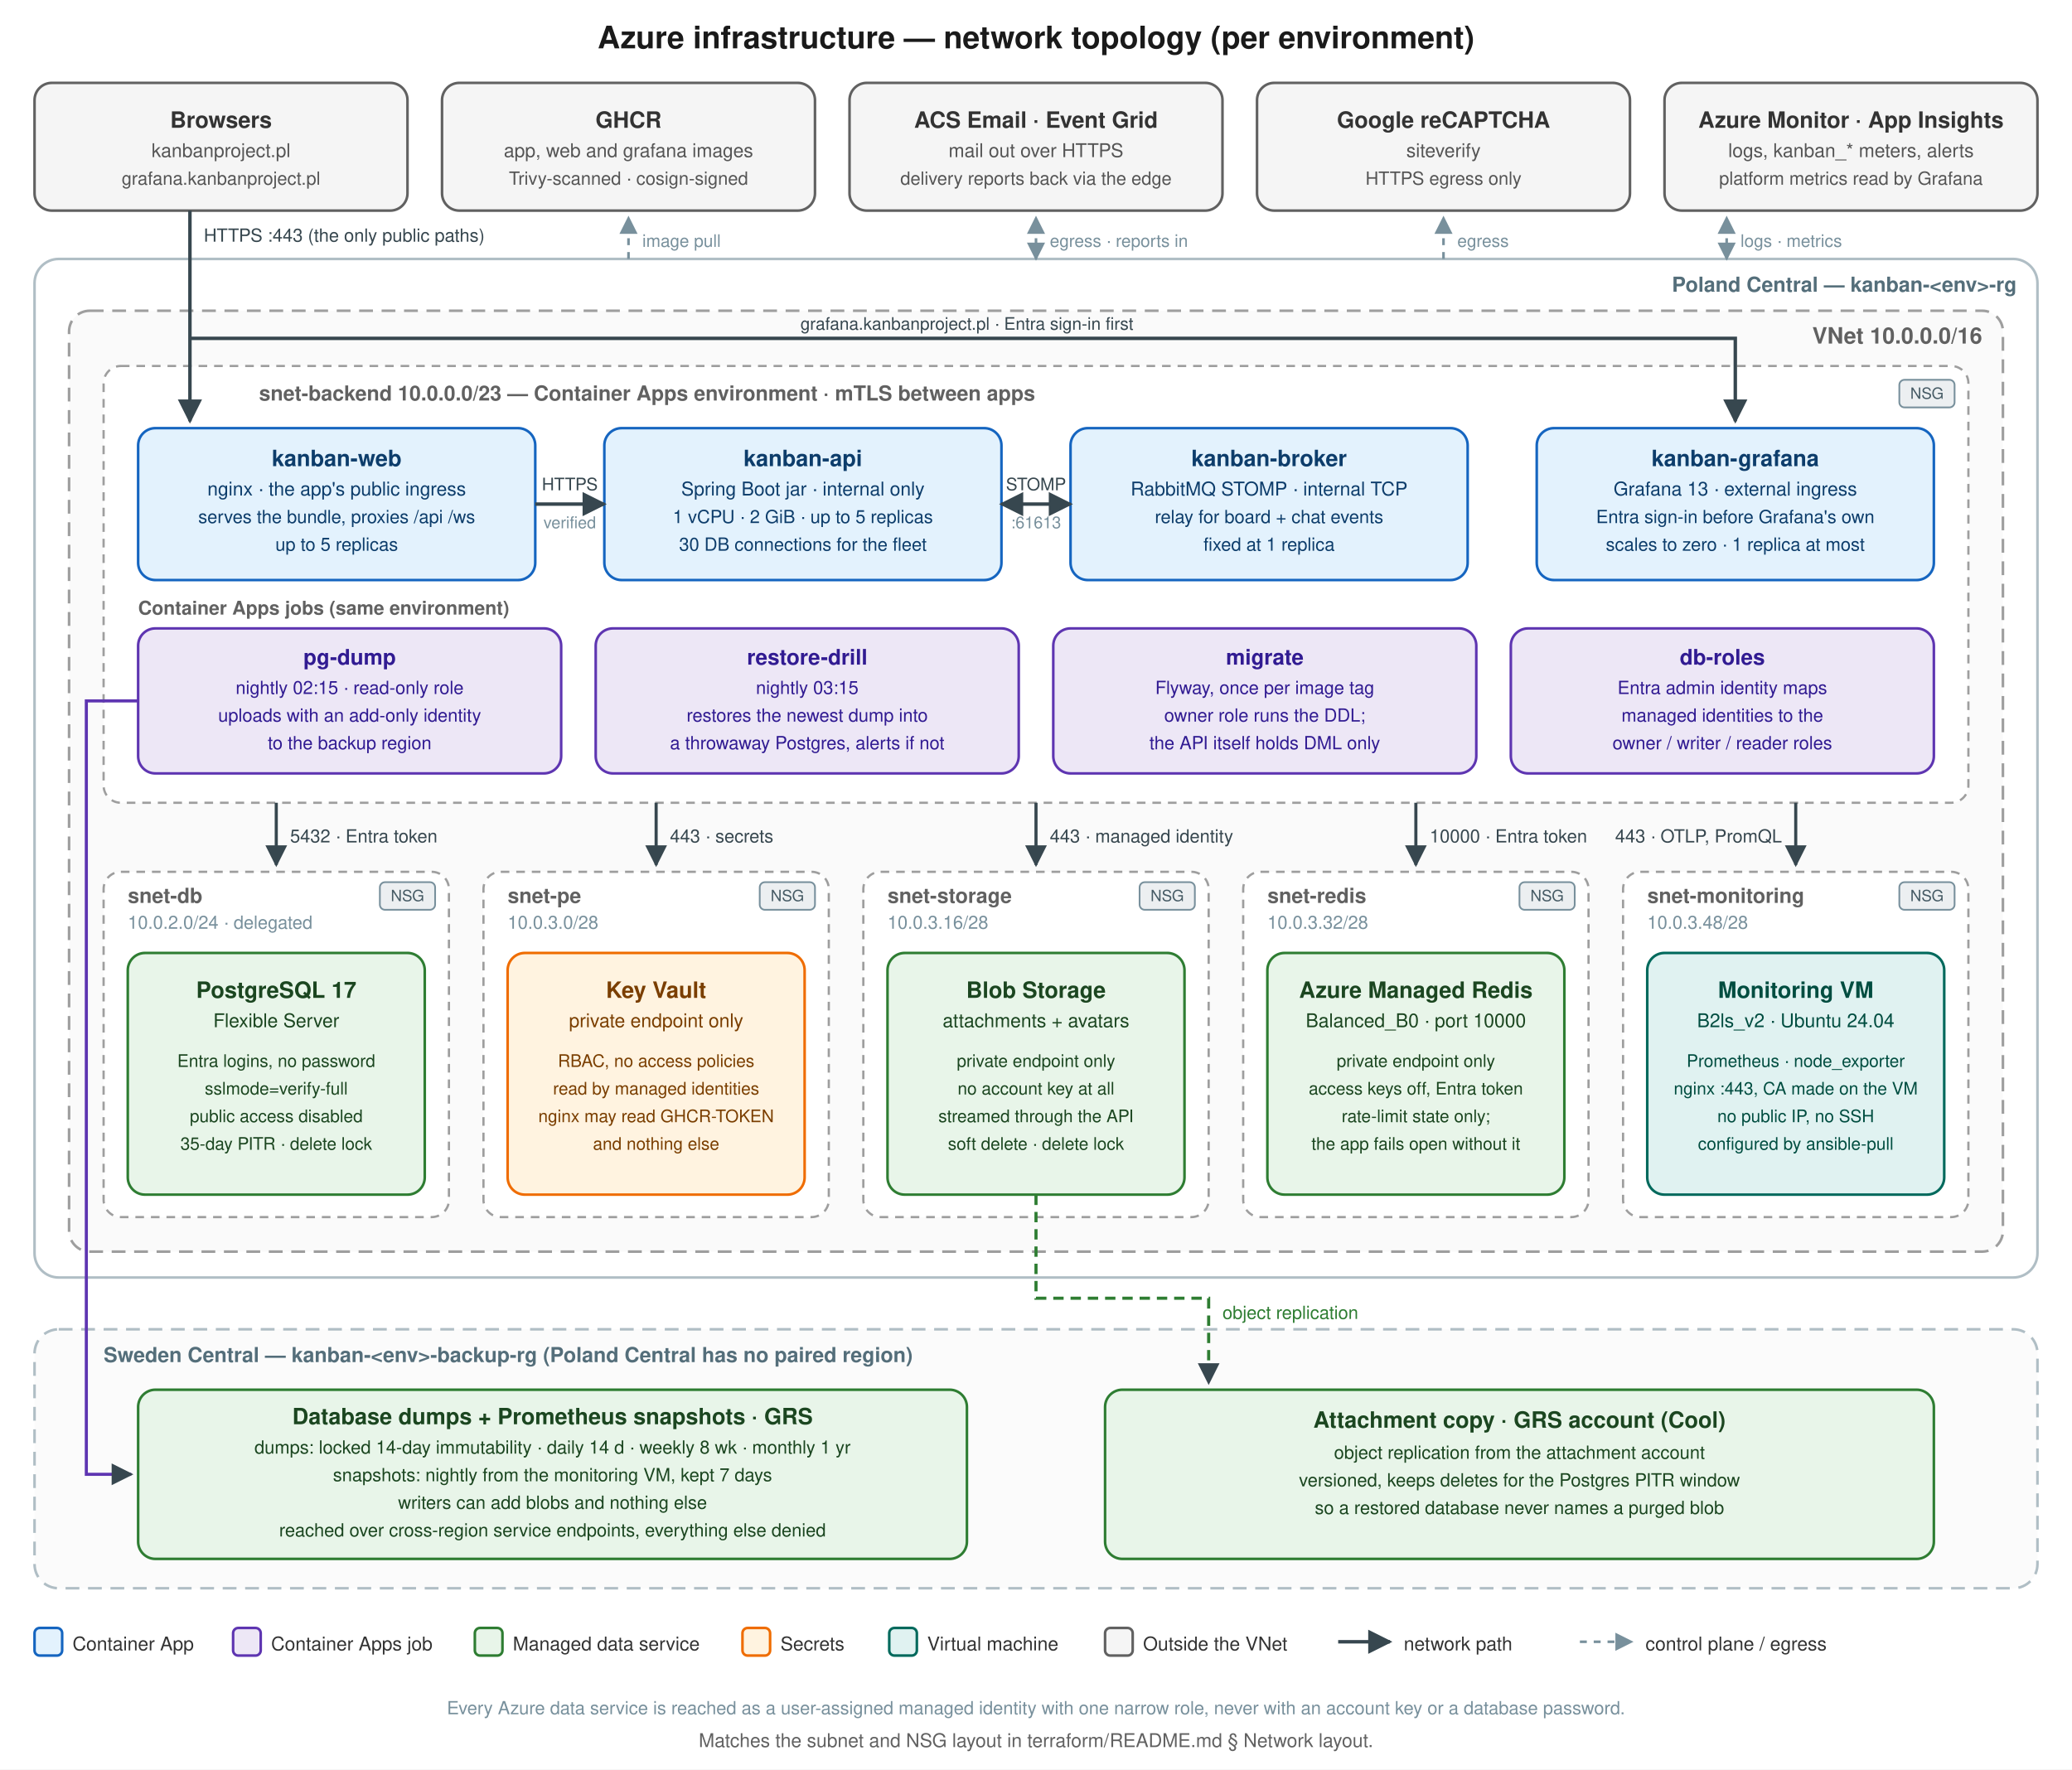
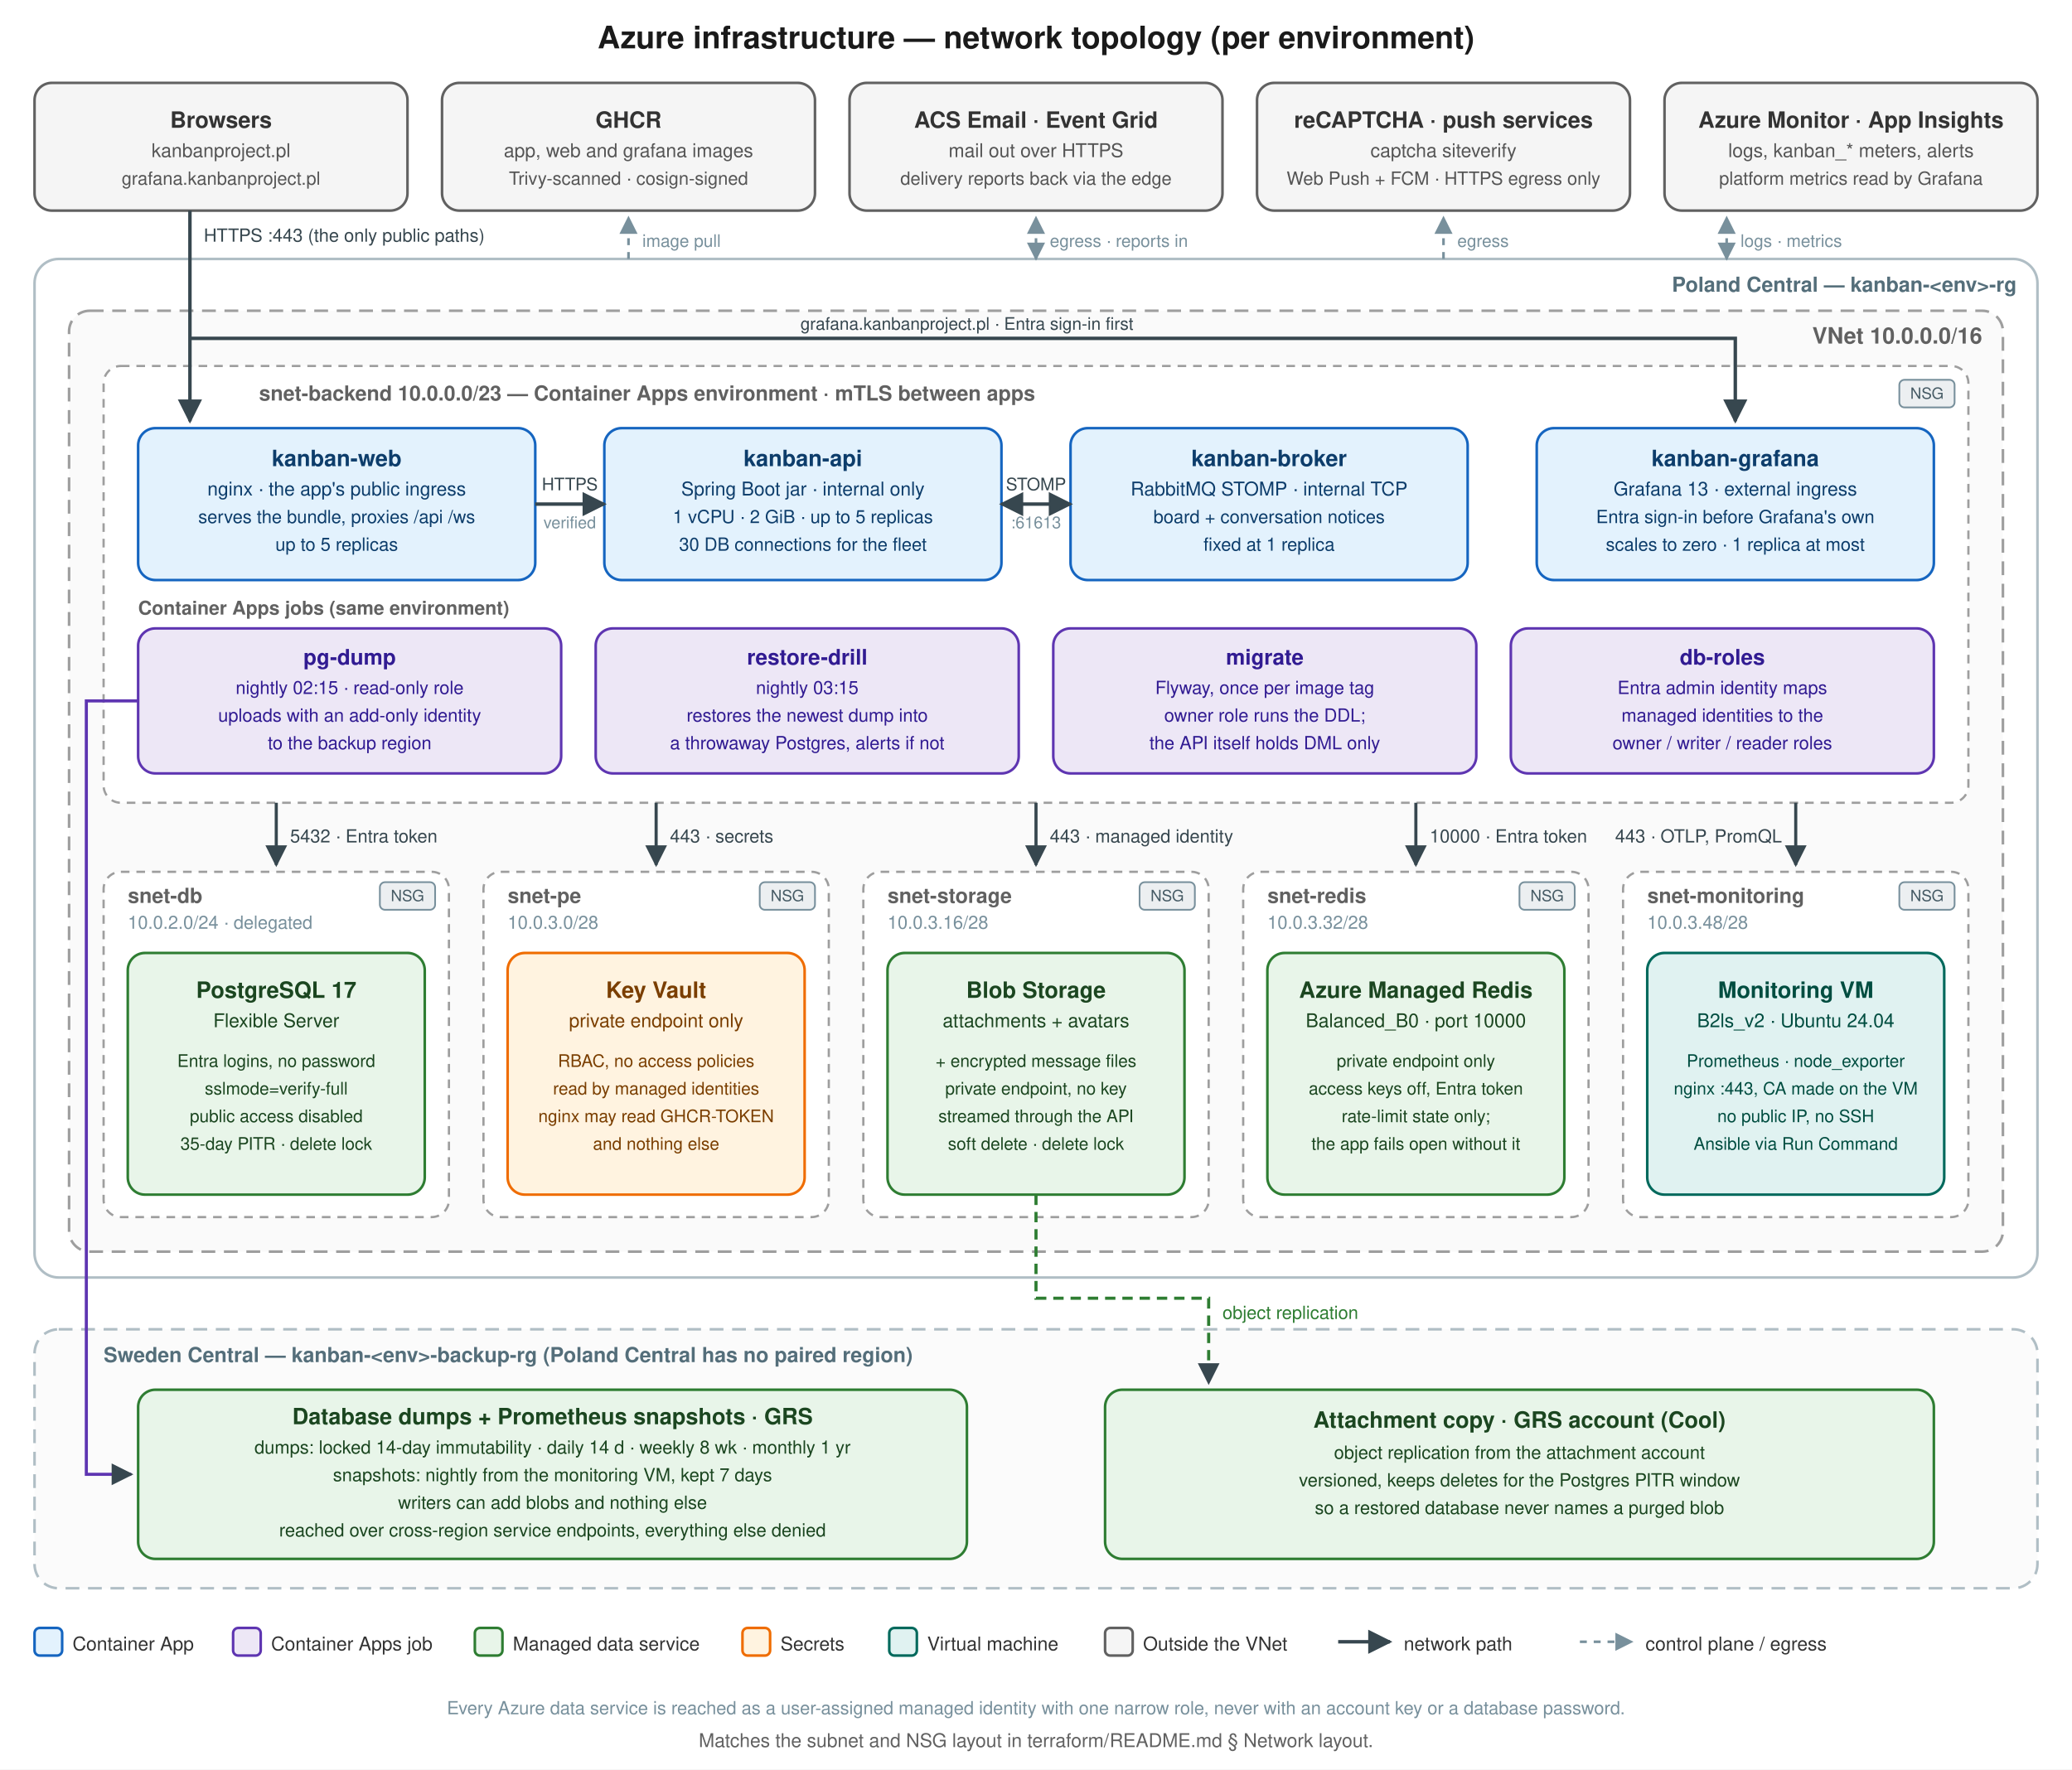
<svg xmlns="http://www.w3.org/2000/svg" viewBox="0 0 1200 1025" font-family="'Segoe UI', Helvetica, Arial, sans-serif">
  <rect x="0" y="0" width="1200" height="1025" fill="#ffffff" />
  <defs>
    <marker id="arrowSolid" viewBox="0 0 10 10" refX="9" refY="5" markerWidth="7" markerHeight="7" orient="auto-start-reverse">
      <path d="M0,0 L10,5 L0,10 z" fill="#37474f" />
    </marker>
    <marker id="arrowDashed" viewBox="0 0 10 10" refX="9" refY="5" markerWidth="7" markerHeight="7" orient="auto-start-reverse">
      <path d="M0,0 L10,5 L0,10 z" fill="#78909c" />
    </marker>
  </defs>
  <text x="600" y="28" text-anchor="middle" font-size="18" font-weight="600" fill="#1a1a1a">Azure infrastructure — network topology (per environment)</text>
  <rect x="20" y="48" width="216" height="74" rx="10" fill="#f5f5f5" stroke="#616161" stroke-width="1.5" />
  <text x="128" y="74" text-anchor="middle" font-size="13" font-weight="600" fill="#333333">Browsers</text>
  <text x="128" y="91" text-anchor="middle" font-size="11" fill="#555555">kanbanproject.pl</text>
  <text x="128" y="107" text-anchor="middle" font-size="10.5" fill="#555555">grafana.kanbanproject.pl</text>
  <rect x="256" y="48" width="216" height="74" rx="10" fill="#f5f5f5" stroke="#616161" stroke-width="1.5" />
  <text x="364" y="74" text-anchor="middle" font-size="13" font-weight="600" fill="#333333">GHCR</text>
  <text x="364" y="91" text-anchor="middle" font-size="11" fill="#555555">app, web and grafana images</text>
  <text x="364" y="107" text-anchor="middle" font-size="10.5" fill="#555555">Trivy-scanned · cosign-signed</text>
  <rect x="492" y="48" width="216" height="74" rx="10" fill="#f5f5f5" stroke="#616161" stroke-width="1.5" />
  <text x="600" y="74" text-anchor="middle" font-size="13" font-weight="600" fill="#333333">ACS Email · Event Grid</text>
  <text x="600" y="91" text-anchor="middle" font-size="11" fill="#555555">mail out over HTTPS</text>
  <text x="600" y="107" text-anchor="middle" font-size="10.5" fill="#555555">delivery reports back via the edge</text>
  <rect x="728" y="48" width="216" height="74" rx="10" fill="#f5f5f5" stroke="#616161" stroke-width="1.5" />
-   <text x="836" y="74" text-anchor="middle" font-size="13" font-weight="600" fill="#333333">Google reCAPTCHA</text>
-   <text x="836" y="91" text-anchor="middle" font-size="11" fill="#555555">siteverify</text>
-   <text x="836" y="107" text-anchor="middle" font-size="10.5" fill="#555555">HTTPS egress only</text>
+   <text x="836" y="74" text-anchor="middle" font-size="13" font-weight="600" fill="#333333">reCAPTCHA · push services</text>
+   <text x="836" y="91" text-anchor="middle" font-size="11" fill="#555555">captcha siteverify</text>
+   <text x="836" y="107" text-anchor="middle" font-size="10.5" fill="#555555">Web Push + FCM · HTTPS egress only</text>
  <rect x="964" y="48" width="216" height="74" rx="10" fill="#f5f5f5" stroke="#616161" stroke-width="1.5" />
  <text x="1072" y="74" text-anchor="middle" font-size="13" font-weight="600" fill="#333333">Azure Monitor · App Insights</text>
  <text x="1072" y="91" text-anchor="middle" font-size="11" fill="#555555">logs, kanban_* meters, alerts</text>
  <text x="1072" y="107" text-anchor="middle" font-size="10.5" fill="#555555">platform metrics read by Grafana</text>
  <rect x="20" y="150" width="1160" height="590" rx="14" fill="#ffffff" stroke="#b0bec5" stroke-width="1.5" />
  <text x="1168" y="169" text-anchor="end" font-size="12" font-weight="600" fill="#546e7a">Poland Central — kanban-&lt;env&gt;-rg</text>
  <rect x="40" y="180" width="1120" height="545" rx="12" fill="#fafafa" stroke="#9e9e9e" stroke-width="1.5" stroke-dasharray="8,5" />
  <text x="1148" y="199" text-anchor="end" font-size="13" font-weight="600" fill="#616161">VNet 10.0.0.0/16</text>
  <rect x="60" y="212" width="1080" height="253" rx="10" fill="#ffffff" stroke="#9e9e9e" stroke-width="1.3" stroke-dasharray="5,4" />
  <text x="150" y="232" font-size="12" font-weight="600" fill="#616161">snet-backend 10.0.0.0/23 — Container Apps environment · mTLS between apps</text>
  <rect x="1100" y="220" width="32" height="16" rx="3" fill="#eceff1" stroke="#78909c" stroke-width="1" />
  <text x="1116" y="231" text-anchor="middle" font-size="9" fill="#455a64">NSG</text>
  <rect x="80" y="248" width="230" height="88" rx="10" fill="#e3f2fd" stroke="#1565c0" stroke-width="1.5" />
  <text x="195" y="270" text-anchor="middle" font-size="13" font-weight="600" fill="#0d3d6b">kanban-web</text>
  <text x="195" y="287" text-anchor="middle" font-size="11" fill="#0d3d6b">nginx · the app's public ingress</text>
  <text x="195" y="303" text-anchor="middle" font-size="10.5" fill="#0d3d6b">serves the bundle, proxies /api /ws</text>
  <text x="195" y="319" text-anchor="middle" font-size="10.5" fill="#0d3d6b">up to 5 replicas</text>
  <rect x="350" y="248" width="230" height="88" rx="10" fill="#e3f2fd" stroke="#1565c0" stroke-width="1.5" />
  <text x="465" y="270" text-anchor="middle" font-size="13" font-weight="600" fill="#0d3d6b">kanban-api</text>
  <text x="465" y="287" text-anchor="middle" font-size="11" fill="#0d3d6b">Spring Boot jar · internal only</text>
  <text x="465" y="303" text-anchor="middle" font-size="10.5" fill="#0d3d6b">1 vCPU · 2 GiB · up to 5 replicas</text>
  <text x="465" y="319" text-anchor="middle" font-size="10.5" fill="#0d3d6b">30 DB connections for the fleet</text>
  <rect x="620" y="248" width="230" height="88" rx="10" fill="#e3f2fd" stroke="#1565c0" stroke-width="1.5" />
  <text x="735" y="270" text-anchor="middle" font-size="13" font-weight="600" fill="#0d3d6b">kanban-broker</text>
  <text x="735" y="287" text-anchor="middle" font-size="11" fill="#0d3d6b">RabbitMQ STOMP · internal TCP</text>
-   <text x="735" y="303" text-anchor="middle" font-size="10.5" fill="#0d3d6b">relay for board + chat events</text>
+   <text x="735" y="303" text-anchor="middle" font-size="10.5" fill="#0d3d6b">board + conversation notices</text>
  <text x="735" y="319" text-anchor="middle" font-size="10.5" fill="#0d3d6b">fixed at 1 replica</text>
  <rect x="890" y="248" width="230" height="88" rx="10" fill="#e3f2fd" stroke="#1565c0" stroke-width="1.5" />
  <text x="1005" y="270" text-anchor="middle" font-size="13" font-weight="600" fill="#0d3d6b">kanban-grafana</text>
  <text x="1005" y="287" text-anchor="middle" font-size="11" fill="#0d3d6b">Grafana 13 · external ingress</text>
  <text x="1005" y="303" text-anchor="middle" font-size="10.5" fill="#0d3d6b">Entra sign-in before Grafana's own</text>
  <text x="1005" y="319" text-anchor="middle" font-size="10.5" fill="#0d3d6b">scales to zero · 1 replica at most</text>
  <line x1="310" y1="292" x2="350" y2="292" stroke="#37474f" stroke-width="2" marker-end="url(#arrowSolid)" />
  <text x="330" y="284" text-anchor="middle" font-size="10" fill="#37474f">HTTPS</text>
  <text x="330" y="306" text-anchor="middle" font-size="9.5" fill="#78909c">verified</text>
  <line x1="580" y1="292" x2="620" y2="292" stroke="#37474f" stroke-width="2" marker-end="url(#arrowSolid)" marker-start="url(#arrowSolid)" />
  <text x="600" y="284" text-anchor="middle" font-size="10" fill="#37474f">STOMP</text>
  <text x="600" y="306" text-anchor="middle" font-size="9.5" fill="#78909c">:61613</text>
  <text x="80" y="356" font-size="11" font-weight="600" fill="#616161">Container Apps jobs (same environment)</text>
  <rect x="80" y="364" width="245" height="84" rx="10" fill="#ede7f6" stroke="#5e35b1" stroke-width="1.5" />
  <text x="202.5" y="385" text-anchor="middle" font-size="12.5" font-weight="600" fill="#311b92">pg-dump</text>
  <text x="202.5" y="402" text-anchor="middle" font-size="10.5" fill="#311b92">nightly 02:15 · read-only role</text>
  <text x="202.5" y="418" text-anchor="middle" font-size="10.5" fill="#311b92">uploads with an add-only identity</text>
  <text x="202.5" y="434" text-anchor="middle" font-size="10.5" fill="#311b92">to the backup region</text>
  <rect x="345" y="364" width="245" height="84" rx="10" fill="#ede7f6" stroke="#5e35b1" stroke-width="1.5" />
  <text x="467.5" y="385" text-anchor="middle" font-size="12.5" font-weight="600" fill="#311b92">restore-drill</text>
  <text x="467.5" y="402" text-anchor="middle" font-size="10.5" fill="#311b92">nightly 03:15</text>
  <text x="467.5" y="418" text-anchor="middle" font-size="10.5" fill="#311b92">restores the newest dump into</text>
  <text x="467.5" y="434" text-anchor="middle" font-size="10.5" fill="#311b92">a throwaway Postgres, alerts if not</text>
  <rect x="610" y="364" width="245" height="84" rx="10" fill="#ede7f6" stroke="#5e35b1" stroke-width="1.5" />
  <text x="732.5" y="385" text-anchor="middle" font-size="12.5" font-weight="600" fill="#311b92">migrate</text>
  <text x="732.5" y="402" text-anchor="middle" font-size="10.5" fill="#311b92">Flyway, once per image tag</text>
  <text x="732.5" y="418" text-anchor="middle" font-size="10.5" fill="#311b92">owner role runs the DDL;</text>
  <text x="732.5" y="434" text-anchor="middle" font-size="10.5" fill="#311b92">the API itself holds DML only</text>
  <rect x="875" y="364" width="245" height="84" rx="10" fill="#ede7f6" stroke="#5e35b1" stroke-width="1.5" />
  <text x="997.5" y="385" text-anchor="middle" font-size="12.5" font-weight="600" fill="#311b92">db-roles</text>
  <text x="997.5" y="402" text-anchor="middle" font-size="10.5" fill="#311b92">Entra admin identity maps</text>
  <text x="997.5" y="418" text-anchor="middle" font-size="10.5" fill="#311b92">managed identities to the</text>
  <text x="997.5" y="434" text-anchor="middle" font-size="10.5" fill="#311b92">owner / writer / reader roles</text>
  <rect x="60" y="505" width="200" height="200" rx="10" fill="#ffffff" stroke="#9e9e9e" stroke-width="1.3" stroke-dasharray="5,4" />
  <text x="74" y="523" font-size="12" font-weight="600" fill="#616161">snet-db</text>
  <text x="74" y="538" font-size="10.5" fill="#78909c">10.0.2.0/24 · delegated</text>
  <rect x="220" y="511" width="32" height="16" rx="3" fill="#eceff1" stroke="#78909c" stroke-width="1" />
  <text x="236" y="522" text-anchor="middle" font-size="9" fill="#455a64">NSG</text>
  <rect x="74" y="552" width="172" height="140" rx="10" fill="#e8f5e9" stroke="#2e7d32" stroke-width="1.5" />
  <text x="160" y="578" text-anchor="middle" font-size="13" font-weight="600" fill="#1b4620">PostgreSQL 17</text>
  <text x="160" y="595" text-anchor="middle" font-size="11" fill="#1b4620">Flexible Server</text>
  <text x="160" y="618" text-anchor="middle" font-size="10" fill="#1b4620">Entra logins, no password</text>
  <text x="160" y="634" text-anchor="middle" font-size="10" fill="#1b4620">sslmode=verify-full</text>
  <text x="160" y="650" text-anchor="middle" font-size="10" fill="#1b4620">public access disabled</text>
  <text x="160" y="666" text-anchor="middle" font-size="10" fill="#1b4620">35-day PITR · delete lock</text>
  <rect x="280" y="505" width="200" height="200" rx="10" fill="#ffffff" stroke="#9e9e9e" stroke-width="1.3" stroke-dasharray="5,4" />
  <text x="294" y="523" font-size="12" font-weight="600" fill="#616161">snet-pe</text>
  <text x="294" y="538" font-size="10.5" fill="#78909c">10.0.3.0/28</text>
  <rect x="440" y="511" width="32" height="16" rx="3" fill="#eceff1" stroke="#78909c" stroke-width="1" />
  <text x="456" y="522" text-anchor="middle" font-size="9" fill="#455a64">NSG</text>
  <rect x="294" y="552" width="172" height="140" rx="10" fill="#fff3e0" stroke="#ef6c00" stroke-width="1.5" />
  <text x="380" y="578" text-anchor="middle" font-size="13" font-weight="600" fill="#7a3e00">Key Vault</text>
  <text x="380" y="595" text-anchor="middle" font-size="11" fill="#7a3e00">private endpoint only</text>
  <text x="380" y="618" text-anchor="middle" font-size="10" fill="#7a3e00">RBAC, no access policies</text>
  <text x="380" y="634" text-anchor="middle" font-size="10" fill="#7a3e00">read by managed identities</text>
  <text x="380" y="650" text-anchor="middle" font-size="10" fill="#7a3e00">nginx may read GHCR-TOKEN</text>
  <text x="380" y="666" text-anchor="middle" font-size="10" fill="#7a3e00">and nothing else</text>
  <rect x="500" y="505" width="200" height="200" rx="10" fill="#ffffff" stroke="#9e9e9e" stroke-width="1.3" stroke-dasharray="5,4" />
  <text x="514" y="523" font-size="12" font-weight="600" fill="#616161">snet-storage</text>
  <text x="514" y="538" font-size="10.5" fill="#78909c">10.0.3.16/28</text>
  <rect x="660" y="511" width="32" height="16" rx="3" fill="#eceff1" stroke="#78909c" stroke-width="1" />
  <text x="676" y="522" text-anchor="middle" font-size="9" fill="#455a64">NSG</text>
  <rect x="514" y="552" width="172" height="140" rx="10" fill="#e8f5e9" stroke="#2e7d32" stroke-width="1.5" />
  <text x="600" y="578" text-anchor="middle" font-size="13" font-weight="600" fill="#1b4620">Blob Storage</text>
  <text x="600" y="595" text-anchor="middle" font-size="11" fill="#1b4620">attachments + avatars</text>
-   <text x="600" y="618" text-anchor="middle" font-size="10" fill="#1b4620">private endpoint only</text>
-   <text x="600" y="634" text-anchor="middle" font-size="10" fill="#1b4620">no account key at all</text>
+   <text x="600" y="618" text-anchor="middle" font-size="10" fill="#1b4620">+ encrypted message files</text>
+   <text x="600" y="634" text-anchor="middle" font-size="10" fill="#1b4620">private endpoint, no key</text>
  <text x="600" y="650" text-anchor="middle" font-size="10" fill="#1b4620">streamed through the API</text>
  <text x="600" y="666" text-anchor="middle" font-size="10" fill="#1b4620">soft delete · delete lock</text>
  <rect x="720" y="505" width="200" height="200" rx="10" fill="#ffffff" stroke="#9e9e9e" stroke-width="1.3" stroke-dasharray="5,4" />
  <text x="734" y="523" font-size="12" font-weight="600" fill="#616161">snet-redis</text>
  <text x="734" y="538" font-size="10.5" fill="#78909c">10.0.3.32/28</text>
  <rect x="880" y="511" width="32" height="16" rx="3" fill="#eceff1" stroke="#78909c" stroke-width="1" />
  <text x="896" y="522" text-anchor="middle" font-size="9" fill="#455a64">NSG</text>
  <rect x="734" y="552" width="172" height="140" rx="10" fill="#e8f5e9" stroke="#2e7d32" stroke-width="1.5" />
  <text x="820" y="578" text-anchor="middle" font-size="13" font-weight="600" fill="#1b4620">Azure Managed Redis</text>
  <text x="820" y="595" text-anchor="middle" font-size="11" fill="#1b4620">Balanced_B0 · port 10000</text>
  <text x="820" y="618" text-anchor="middle" font-size="10" fill="#1b4620">private endpoint only</text>
  <text x="820" y="634" text-anchor="middle" font-size="10" fill="#1b4620">access keys off, Entra token</text>
  <text x="820" y="650" text-anchor="middle" font-size="10" fill="#1b4620">rate-limit state only;</text>
  <text x="820" y="666" text-anchor="middle" font-size="10" fill="#1b4620">the app fails open without it</text>
  <rect x="940" y="505" width="200" height="200" rx="10" fill="#ffffff" stroke="#9e9e9e" stroke-width="1.3" stroke-dasharray="5,4" />
  <text x="954" y="523" font-size="12" font-weight="600" fill="#616161">snet-monitoring</text>
  <text x="954" y="538" font-size="10.5" fill="#78909c">10.0.3.48/28</text>
  <rect x="1100" y="511" width="32" height="16" rx="3" fill="#eceff1" stroke="#78909c" stroke-width="1" />
  <text x="1116" y="522" text-anchor="middle" font-size="9" fill="#455a64">NSG</text>
  <rect x="954" y="552" width="172" height="140" rx="10" fill="#e0f2f1" stroke="#00695c" stroke-width="1.5" />
  <text x="1040" y="578" text-anchor="middle" font-size="13" font-weight="600" fill="#004d40">Monitoring VM</text>
  <text x="1040" y="595" text-anchor="middle" font-size="11" fill="#004d40">B2ls_v2 · Ubuntu 24.04</text>
  <text x="1040" y="618" text-anchor="middle" font-size="10" fill="#004d40">Prometheus · node_exporter</text>
  <text x="1040" y="634" text-anchor="middle" font-size="10" fill="#004d40">nginx :443, CA made on the VM</text>
  <text x="1040" y="650" text-anchor="middle" font-size="10" fill="#004d40">no public IP, no SSH</text>
-   <text x="1040" y="666" text-anchor="middle" font-size="10" fill="#004d40">configured by ansible-pull</text>
+   <text x="1040" y="666" text-anchor="middle" font-size="10" fill="#004d40">Ansible via Run Command</text>
  <line x1="160" y1="465" x2="160" y2="501" stroke="#37474f" stroke-width="1.8" marker-end="url(#arrowSolid)" />
  <text x="168" y="488" font-size="10.5" fill="#37474f">5432 · Entra token</text>
  <line x1="380" y1="465" x2="380" y2="501" stroke="#37474f" stroke-width="1.8" marker-end="url(#arrowSolid)" />
  <text x="388" y="488" font-size="10.5" fill="#37474f">443 · secrets</text>
  <line x1="600" y1="465" x2="600" y2="501" stroke="#37474f" stroke-width="1.8" marker-end="url(#arrowSolid)" />
  <text x="608" y="488" font-size="10.5" fill="#37474f">443 · managed identity</text>
  <line x1="820" y1="465" x2="820" y2="501" stroke="#37474f" stroke-width="1.8" marker-end="url(#arrowSolid)" />
  <text x="828" y="488" font-size="10.5" fill="#37474f">10000 · Entra token</text>
  <line x1="1040" y1="465" x2="1040" y2="501" stroke="#37474f" stroke-width="1.8" marker-end="url(#arrowSolid)" />
  <text x="1032" y="488" text-anchor="end" font-size="10.5" fill="#37474f">443 · OTLP, PromQL</text>
  <line x1="110" y1="122" x2="110" y2="244" stroke="#37474f" stroke-width="2" marker-end="url(#arrowSolid)" />
  <text x="118" y="140" font-size="10.5" fill="#37474f">HTTPS :443 (the only public paths)</text>
  <polyline points="110,196 1005,196 1005,244" fill="none" stroke="#37474f" stroke-width="2" marker-end="url(#arrowSolid)" />
  <text x="560" y="191" text-anchor="middle" font-size="10" fill="#37474f">grafana.kanbanproject.pl · Entra sign-in first</text>
  <line x1="364" y1="150" x2="364" y2="126" stroke="#78909c" stroke-width="1.5" stroke-dasharray="4,4" marker-end="url(#arrowDashed)" />
  <text x="372" y="143" font-size="10" fill="#78909c">image pull</text>
  <line x1="600" y1="150" x2="600" y2="126" stroke="#78909c" stroke-width="1.5" stroke-dasharray="4,4" marker-end="url(#arrowDashed)" marker-start="url(#arrowDashed)" />
  <text x="608" y="143" font-size="10" fill="#78909c">egress · reports in</text>
  <line x1="836" y1="150" x2="836" y2="126" stroke="#78909c" stroke-width="1.5" stroke-dasharray="4,4" marker-end="url(#arrowDashed)" />
  <text x="844" y="143" font-size="10" fill="#78909c">egress</text>
  <line x1="1000" y1="150" x2="1000" y2="126" stroke="#78909c" stroke-width="1.5" stroke-dasharray="4,4" marker-end="url(#arrowDashed)" marker-start="url(#arrowDashed)" />
  <text x="1008" y="143" font-size="10" fill="#78909c">logs · metrics</text>
  <rect x="20" y="770" width="1160" height="150" rx="14" fill="#fbfbfb" stroke="#b0bec5" stroke-width="1.5" stroke-dasharray="8,5" />
  <text x="60" y="789" font-size="12" font-weight="600" fill="#546e7a">Sweden Central — kanban-&lt;env&gt;-backup-rg (Poland Central has no paired region)</text>
  <rect x="80" y="805" width="480" height="98" rx="10" fill="#e8f5e9" stroke="#2e7d32" stroke-width="1.5" />
  <text x="320" y="825" text-anchor="middle" font-size="13" font-weight="600" fill="#1b4620">Database dumps + Prometheus snapshots · GRS</text>
  <text x="320" y="842" text-anchor="middle" font-size="10.5" fill="#1b4620">dumps: locked 14-day immutability · daily 14 d · weekly 8 wk · monthly 1 yr</text>
  <text x="320" y="858" text-anchor="middle" font-size="10.5" fill="#1b4620">snapshots: nightly from the monitoring VM, kept 7 days</text>
  <text x="320" y="874" text-anchor="middle" font-size="10.5" fill="#1b4620">writers can add blobs and nothing else</text>
  <text x="320" y="890" text-anchor="middle" font-size="10.5" fill="#1b4620">reached over cross-region service endpoints, everything else denied</text>
  <rect x="640" y="805" width="480" height="98" rx="10" fill="#e8f5e9" stroke="#2e7d32" stroke-width="1.5" />
  <text x="880" y="827" text-anchor="middle" font-size="13" font-weight="600" fill="#1b4620">Attachment copy · GRS account (Cool)</text>
  <text x="880" y="845" text-anchor="middle" font-size="10.5" fill="#1b4620">object replication from the attachment account</text>
  <text x="880" y="861" text-anchor="middle" font-size="10.5" fill="#1b4620">versioned, keeps deletes for the Postgres PITR window</text>
  <text x="880" y="877" text-anchor="middle" font-size="10.5" fill="#1b4620">so a restored database never names a purged blob</text>
  <polyline points="80,406 50,406 50,854 76,854" fill="none" stroke="#5e35b1" stroke-width="1.8" marker-end="url(#arrowSolid)" />
  <polyline points="600,692 600,752 700,752 700,801" fill="none" stroke="#2e7d32" stroke-width="1.8" stroke-dasharray="6,4" marker-end="url(#arrowSolid)" />
  <text x="708" y="764" font-size="10.5" fill="#2e7d32">object replication</text>
  <rect x="20" y="943" width="16" height="16" rx="3" fill="#e3f2fd" stroke="#1565c0" stroke-width="1.5" />
  <text x="42" y="956" font-size="11" fill="#333333">Container App</text>
  <rect x="135" y="943" width="16" height="16" rx="3" fill="#ede7f6" stroke="#5e35b1" stroke-width="1.5" />
  <text x="157" y="956" font-size="11" fill="#333333">Container Apps job</text>
  <rect x="275" y="943" width="16" height="16" rx="3" fill="#e8f5e9" stroke="#2e7d32" stroke-width="1.5" />
  <text x="297" y="956" font-size="11" fill="#333333">Managed data service</text>
  <rect x="430" y="943" width="16" height="16" rx="3" fill="#fff3e0" stroke="#ef6c00" stroke-width="1.5" />
  <text x="452" y="956" font-size="11" fill="#333333">Secrets</text>
  <rect x="515" y="943" width="16" height="16" rx="3" fill="#e0f2f1" stroke="#00695c" stroke-width="1.5" />
  <text x="537" y="956" font-size="11" fill="#333333">Virtual machine</text>
  <rect x="640" y="943" width="16" height="16" rx="3" fill="#f5f5f5" stroke="#616161" stroke-width="1.5" />
  <text x="662" y="956" font-size="11" fill="#333333">Outside the VNet</text>
  <line x1="775" y1="951" x2="805" y2="951" stroke="#37474f" stroke-width="2" marker-end="url(#arrowSolid)" />
  <text x="813" y="956" font-size="11" fill="#333333">network path</text>
  <line x1="915" y1="951" x2="945" y2="951" stroke="#78909c" stroke-width="1.5" stroke-dasharray="4,4" marker-end="url(#arrowDashed)" />
  <text x="953" y="956" font-size="11" fill="#333333">control plane / egress</text>
  <text x="600" y="993" text-anchor="middle" font-size="10.5" fill="#78909c">Every Azure data service is reached as a user-assigned managed identity with one narrow role, never with an account key or a database password.</text>
  <text x="600" y="1012" text-anchor="middle" font-size="11" fill="#616161">Matches the subnet and NSG layout in terraform/README.md § Network layout.</text>
</svg>
